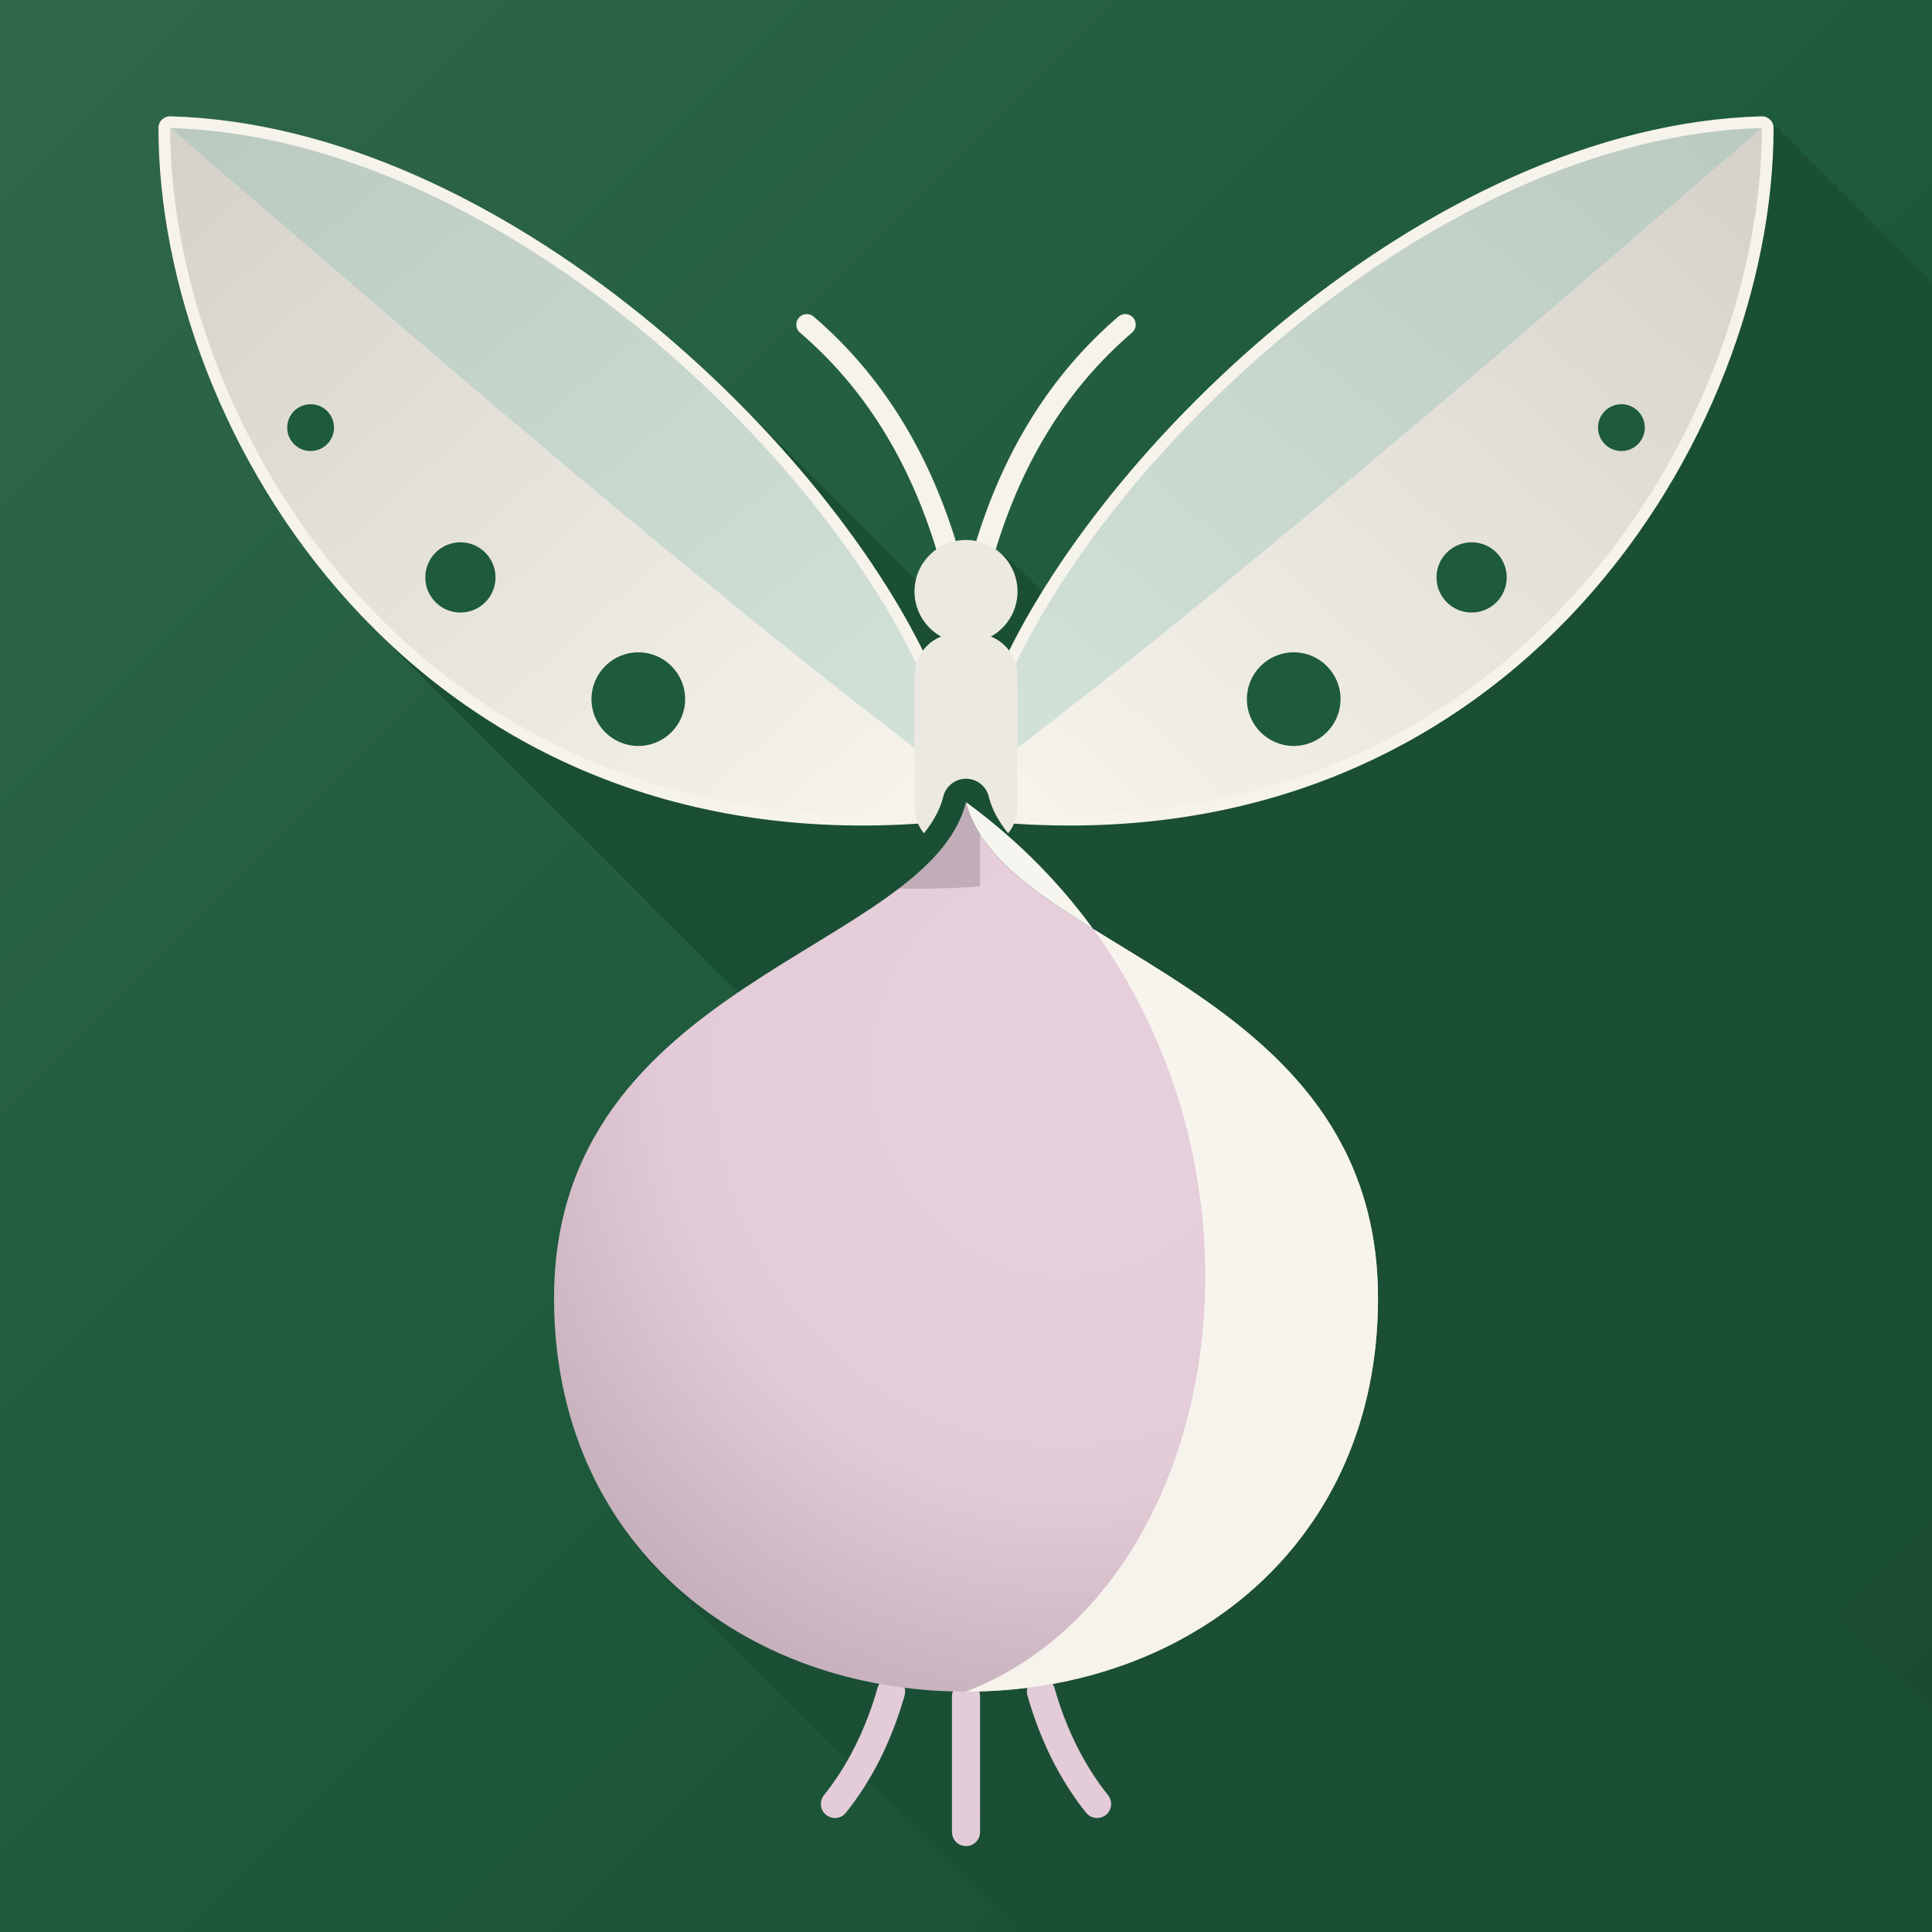
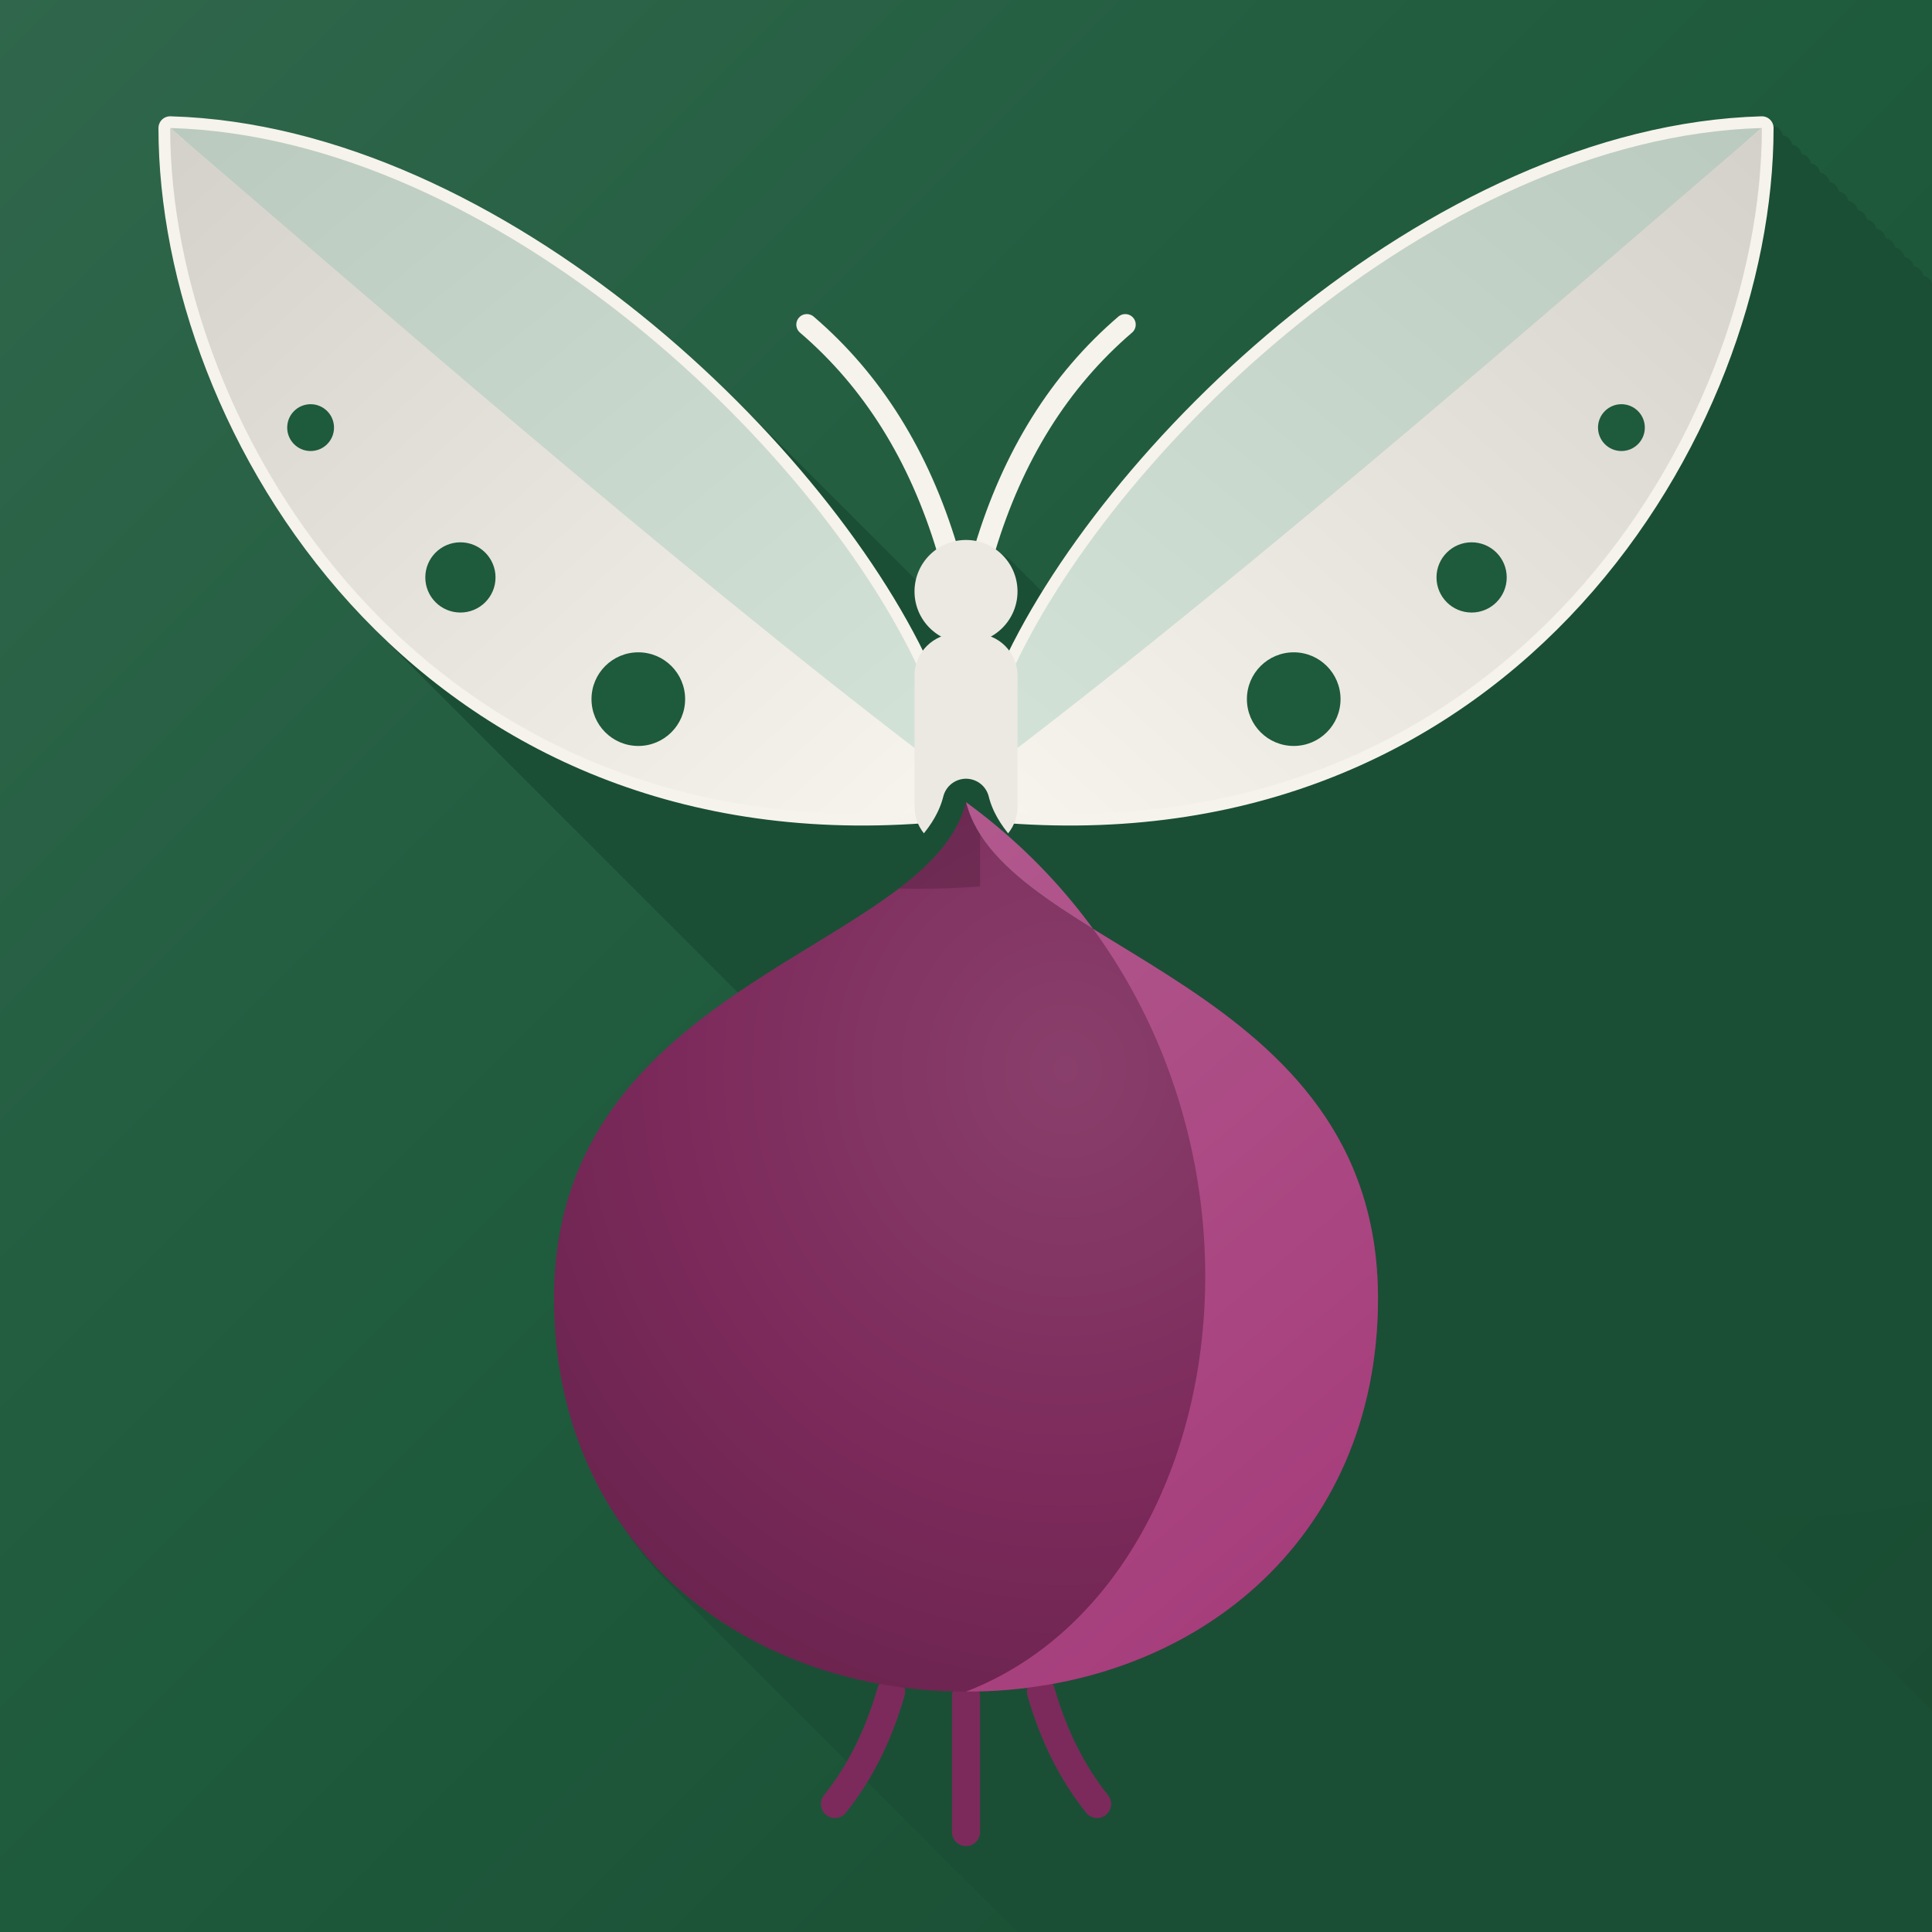
<svg xmlns="http://www.w3.org/2000/svg" viewBox="0 0 512 512" width="512" height="512">
  <defs>
    <linearGradient id="gP" x1="0" y1="0" x2="1" y2="1">
      <stop offset="0" stop-color="#30674C" />
      <stop offset="0.5" stop-color="#1E5A3C" />
      <stop offset="1" stop-color="#194A31" />
    </linearGradient>
  </defs>
  <rect width="512" height="512" fill="url(#gP)" />
  <g transform="translate(-61.60 -85.18) scale(1.24064)">
    <defs>
      <linearGradient id="gWd" x1="1" y1="1" x2="0" y2="0">
        <stop offset="0" stop-color="#F7F4ED" />
        <stop offset="1" stop-color="#D4D1CB" />
      </linearGradient>
      <linearGradient id="gWl" x1="1" y1="1" x2="0" y2="0">
        <stop offset="0" stop-color="#D3E2D7" />
        <stop offset="1" stop-color="#BACABE" />
      </linearGradient>
      <radialGradient id="gB" cx="0.62" cy="0.30" r="0.85">
-         <stop offset="0" stop-color="#E7D0DC" />
-         <stop offset="0.55" stop-color="#E4CBD8" />
-         <stop offset="1" stop-color="#BBA6B1" />
+         <stop offset="0" stop-color="#893F6B" />
+         <stop offset="0.55" stop-color="#7C2A5B" />
+         <stop offset="1" stop-color="#66224B" />
      </radialGradient>
      <linearGradient id="gBl" x1="0" y1="0" x2="0.4" y2="1">
-         <stop offset="0" stop-color="#F7F5EF" />
-         <stop offset="1" stop-color="#F6F3EC" />
+         <stop offset="0" stop-color="#B2598E" />
+         <stop offset="1" stop-color="#A63E7C" />
      </linearGradient>
      <radialGradient id="gS" cx="0.5" cy="0" r="0.6">
        <stop offset="0" stop-color="#000" stop-opacity="0.22" />
        <stop offset="1" stop-color="#000" stop-opacity="0" />
      </radialGradient>
      <radialGradient id="gH" cx="0.68" cy="0.28" r="0.35">
        <stop offset="0" stop-color="#FFF" stop-opacity="0.16" />
        <stop offset="1" stop-color="#FFF" stop-opacity="0" />
      </radialGradient>
      <clipPath id="cB">
        <path d="M 256 240 C 264 272, 344 278, 344 346 C 344 398, 304 430, 256 430 C 208 430, 168 398, 168 346 C 168 278, 248 272, 256 240 Z" />
      </clipPath>
      <g id="silW">
        <path d="M 247 214 C 226 166, 156 98, 86 96 C 86 160, 140 250, 247 242 Z" stroke-width="5" stroke-linejoin="round" />
        <g transform="translate(512 0) scale(-1 1)">
          <path d="M 247 214 C 226 166, 156 98, 86 96 C 86 160, 140 250, 247 242 Z" stroke-width="5" stroke-linejoin="round" />
        </g>
      </g>
      <g id="sil">
        <use href="#silW" />
        <rect x="245" y="204" width="22" height="46" rx="9" />
        <path d="M 256 240 C 264 272, 344 278, 344 346 C 344 398, 304 430, 256 430 C 208 430, 168 398, 168 346 C 168 278, 248 272, 256 240 Z" />
        <circle cx="256" cy="195" r="11" />
      </g>
      <mask id="mW" maskUnits="userSpaceOnUse" x="0" y="0" width="512" height="512">
        <rect width="512" height="512" fill="#fff" />
        <path d="M 256 240 C 264 272, 344 278, 344 346 C 344 398, 304 430, 256 430 C 208 430, 168 398, 168 346 C 168 278, 248 272, 256 240 Z" fill="#000" stroke="#000" stroke-width="10" stroke-linejoin="round" />
      </mask>
    </defs>
    <g fill="#1A4F35" stroke="#1A4F35">
      <use href="#sil" transform="translate(2 2)" />
      <use href="#sil" transform="translate(4 4)" />
      <use href="#sil" transform="translate(6 6)" />
      <use href="#sil" transform="translate(8 8)" />
      <use href="#sil" transform="translate(10 10)" />
      <use href="#sil" transform="translate(12 12)" />
      <use href="#sil" transform="translate(14 14)" />
      <use href="#sil" transform="translate(16 16)" />
      <use href="#sil" transform="translate(18 18)" />
      <use href="#sil" transform="translate(20 20)" />
      <use href="#sil" transform="translate(22 22)" />
      <use href="#sil" transform="translate(24 24)" />
      <use href="#sil" transform="translate(26 26)" />
      <use href="#sil" transform="translate(28 28)" />
      <use href="#sil" transform="translate(30 30)" />
      <use href="#sil" transform="translate(32 32)" />
      <use href="#sil" transform="translate(34 34)" />
      <use href="#sil" transform="translate(36 36)" />
      <use href="#sil" transform="translate(38 38)" />
      <use href="#sil" transform="translate(40 40)" />
      <use href="#sil" transform="translate(42 42)" />
      <use href="#sil" transform="translate(44 44)" />
      <use href="#sil" transform="translate(46 46)" />
      <use href="#sil" transform="translate(48 48)" />
      <use href="#sil" transform="translate(50 50)" />
      <use href="#sil" transform="translate(52 52)" />
      <use href="#sil" transform="translate(54 54)" />
      <use href="#sil" transform="translate(56 56)" />
      <use href="#sil" transform="translate(58 58)" />
      <use href="#sil" transform="translate(60 60)" />
      <use href="#sil" transform="translate(62 62)" />
      <use href="#sil" transform="translate(64 64)" />
      <use href="#sil" transform="translate(66 66)" />
      <use href="#sil" transform="translate(68 68)" />
      <use href="#sil" transform="translate(70 70)" />
      <use href="#sil" transform="translate(72 72)" />
      <use href="#sil" transform="translate(74 74)" />
      <use href="#sil" transform="translate(76 76)" />
      <use href="#sil" transform="translate(78 78)" />
      <use href="#sil" transform="translate(80 80)" />
      <use href="#sil" transform="translate(82 82)" />
      <use href="#sil" transform="translate(84 84)" />
      <use href="#sil" transform="translate(86 86)" />
      <use href="#sil" transform="translate(88 88)" />
      <use href="#sil" transform="translate(90 90)" />
      <use href="#sil" transform="translate(92 92)" />
      <use href="#sil" transform="translate(94 94)" />
      <use href="#sil" transform="translate(96 96)" />
      <use href="#sil" transform="translate(98 98)" />
      <use href="#sil" transform="translate(100 100)" />
      <use href="#sil" transform="translate(102 102)" />
      <use href="#sil" transform="translate(104 104)" />
      <use href="#sil" transform="translate(106 106)" />
      <use href="#sil" transform="translate(108 108)" />
      <use href="#sil" transform="translate(110 110)" />
      <use href="#sil" transform="translate(112 112)" />
      <use href="#sil" transform="translate(114 114)" />
      <use href="#sil" transform="translate(116 116)" />
      <use href="#sil" transform="translate(118 118)" />
      <use href="#sil" transform="translate(120 120)" />
      <use href="#sil" transform="translate(122 122)" />
      <use href="#sil" transform="translate(124 124)" />
      <use href="#sil" transform="translate(126 126)" />
      <use href="#sil" transform="translate(128 128)" />
      <use href="#sil" transform="translate(130 130)" />
      <use href="#sil" transform="translate(132 132)" />
      <use href="#sil" transform="translate(134 134)" />
      <use href="#sil" transform="translate(136 136)" />
      <use href="#sil" transform="translate(138 138)" />
      <use href="#sil" transform="translate(140 140)" />
      <use href="#sil" transform="translate(142 142)" />
      <use href="#sil" transform="translate(144 144)" />
      <use href="#sil" transform="translate(146 146)" />
      <use href="#sil" transform="translate(148 148)" />
    </g>
    <g mask="url(#mW)">
      <path d="M 247 214 C 226 166, 156 98, 86 96 C 86 160, 140 250, 247 242 Z" fill="url(#gWd)" stroke="#F6F3EC" stroke-width="5" stroke-linejoin="round" />
      <path d="M 247 214 C 226 166, 156 98, 86 96 C 128 132, 192 188, 247 230 Z" fill="url(#gWl)" />
      <path d="M 86 96 C 86 160, 140 250, 247 242 L 247 230 C 192 188, 128 132, 86 96 Z" fill="url(#gWd)" />
      <circle cx="186" cy="218" r="10" fill="#1E5A3C" />
      <circle cx="148" cy="192" r="7.5" fill="#1E5A3C" />
      <circle cx="116" cy="160" r="5" fill="#1E5A3C" />
      <path d="M 252 186 C 246 166, 236 150, 222 138" stroke="#F6F3EC" stroke-width="4.5" stroke-linecap="round" fill="none" />
      <g transform="translate(512 0) scale(-1 1)">
        <path d="M 247 214 C 226 166, 156 98, 86 96 C 86 160, 140 250, 247 242 Z" fill="url(#gWd)" stroke="#F6F3EC" stroke-width="5" stroke-linejoin="round" />
        <path d="M 247 214 C 226 166, 156 98, 86 96 C 128 132, 192 188, 247 230 Z" fill="url(#gWl)" />
        <path d="M 86 96 C 86 160, 140 250, 247 242 L 247 230 C 192 188, 128 132, 86 96 Z" fill="url(#gWd)" />
        <circle cx="186" cy="218" r="10" fill="#1E5A3C" />
        <circle cx="148" cy="192" r="7.5" fill="#1E5A3C" />
        <circle cx="116" cy="160" r="5" fill="#1E5A3C" />
        <path d="M 252 186 C 246 166, 236 150, 222 138" stroke="#F6F3EC" stroke-width="4.5" stroke-linecap="round" fill="none" />
      </g>
      <rect fill="#ECE9E3" x="245" y="204" width="22" height="46" rx="9" />
    </g>
-     <path d="M 240 430 Q 236 444, 228 454 M 256 431 L 256 460 M 272 430 Q 276 444, 284 454" stroke="#E4CBD8" stroke-width="6" stroke-linecap="round" fill="none" />
+     <path d="M 240 430 Q 236 444, 228 454 M 256 431 L 256 460 M 272 430 Q 276 444, 284 454" stroke="#7C2A5B" stroke-width="6" stroke-linecap="round" fill="none" />
    <path d="M 256 240 C 264 272, 344 278, 344 346 C 344 398, 304 430, 256 430 C 208 430, 168 398, 168 346 C 168 278, 248 272, 256 240 Z" fill="url(#gB)" />
    <path d="M 256 240 C 264 272, 344 278, 344 346 C 344 398, 304 430, 256 430 C 318 406, 330 294, 256 240 Z" fill="url(#gBl)" />
    <g clip-path="url(#cB)">
      <use href="#silW" transform="translate(12 16)" fill="#000" fill-opacity="0.16" />
    </g>
    <circle cx="256" cy="195" r="11" fill="#ECE9E3" />
  </g>
</svg>
